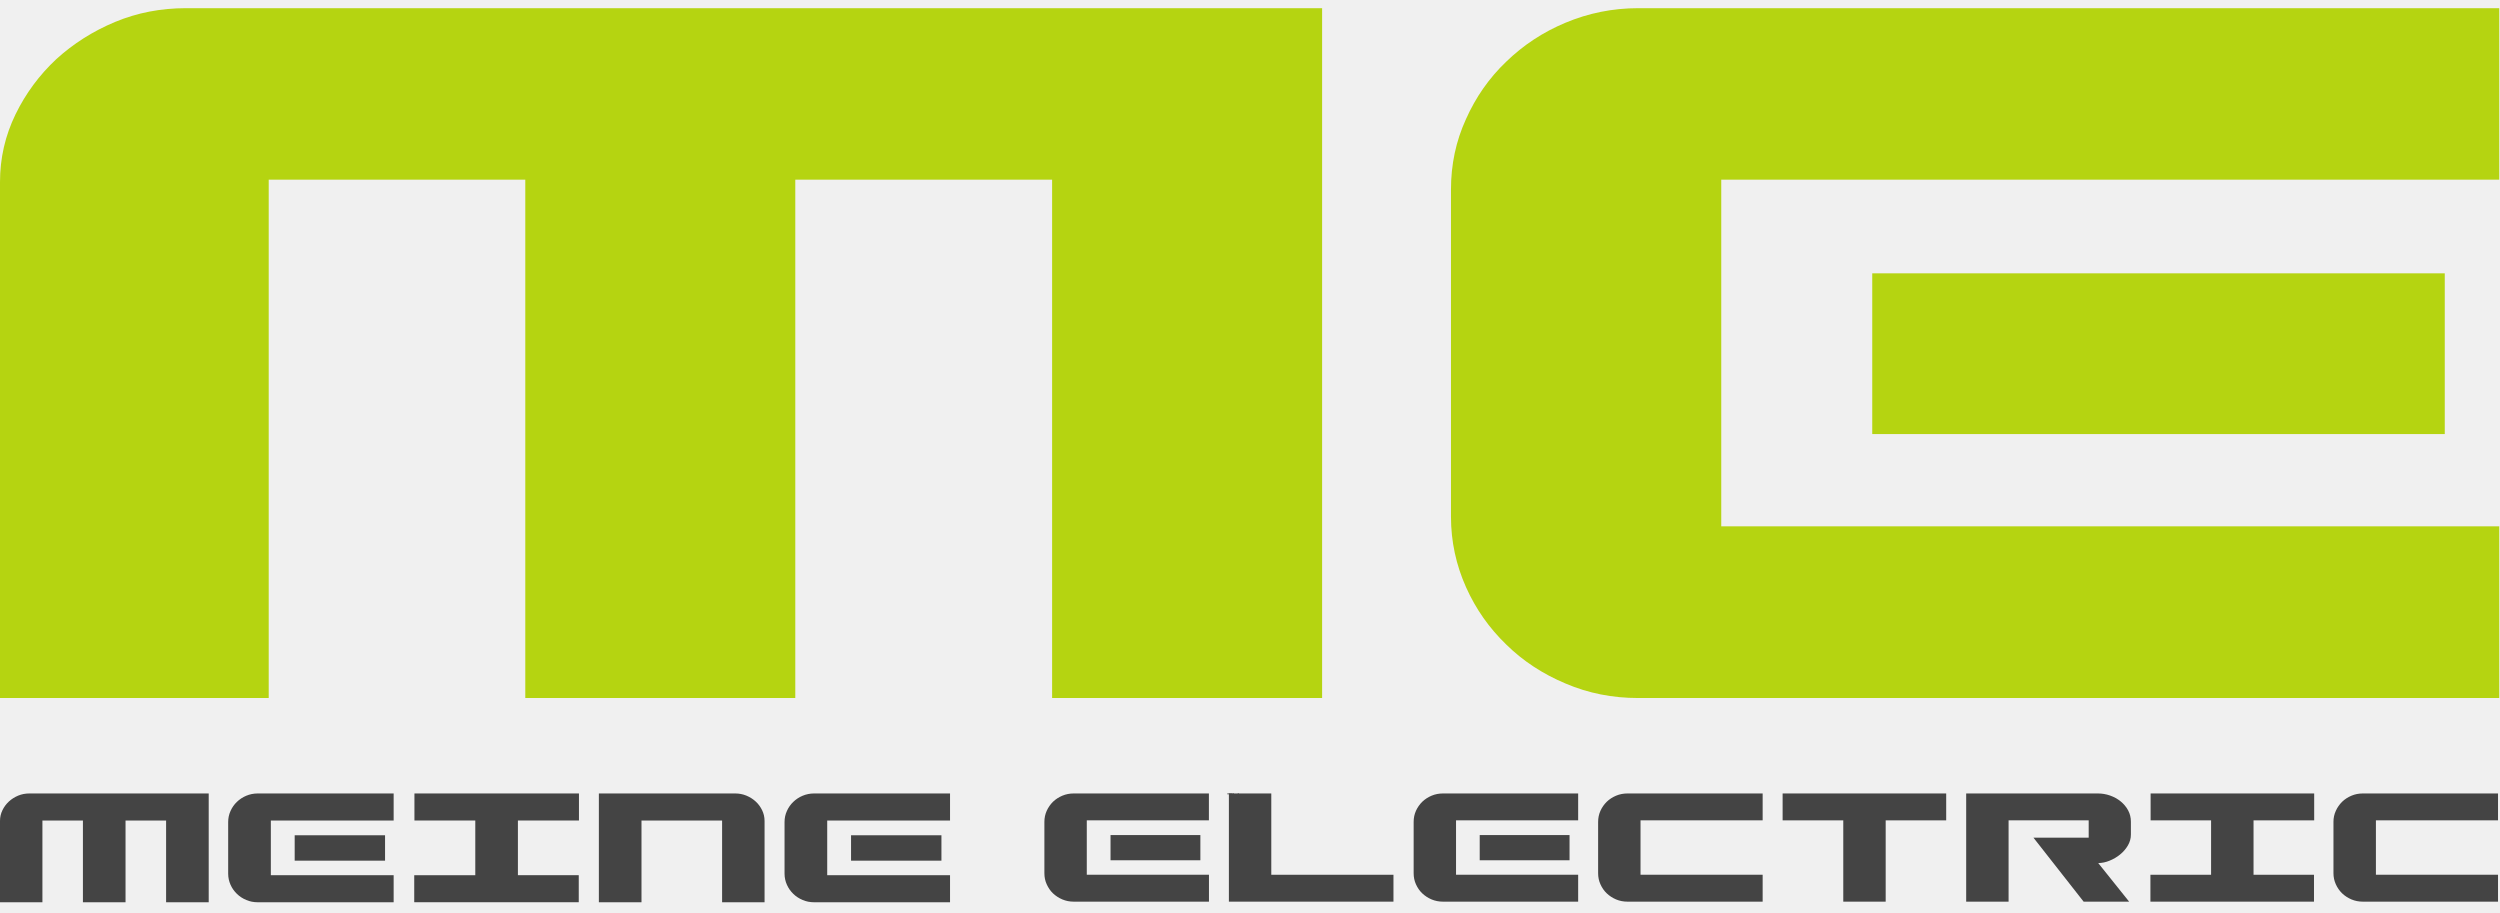
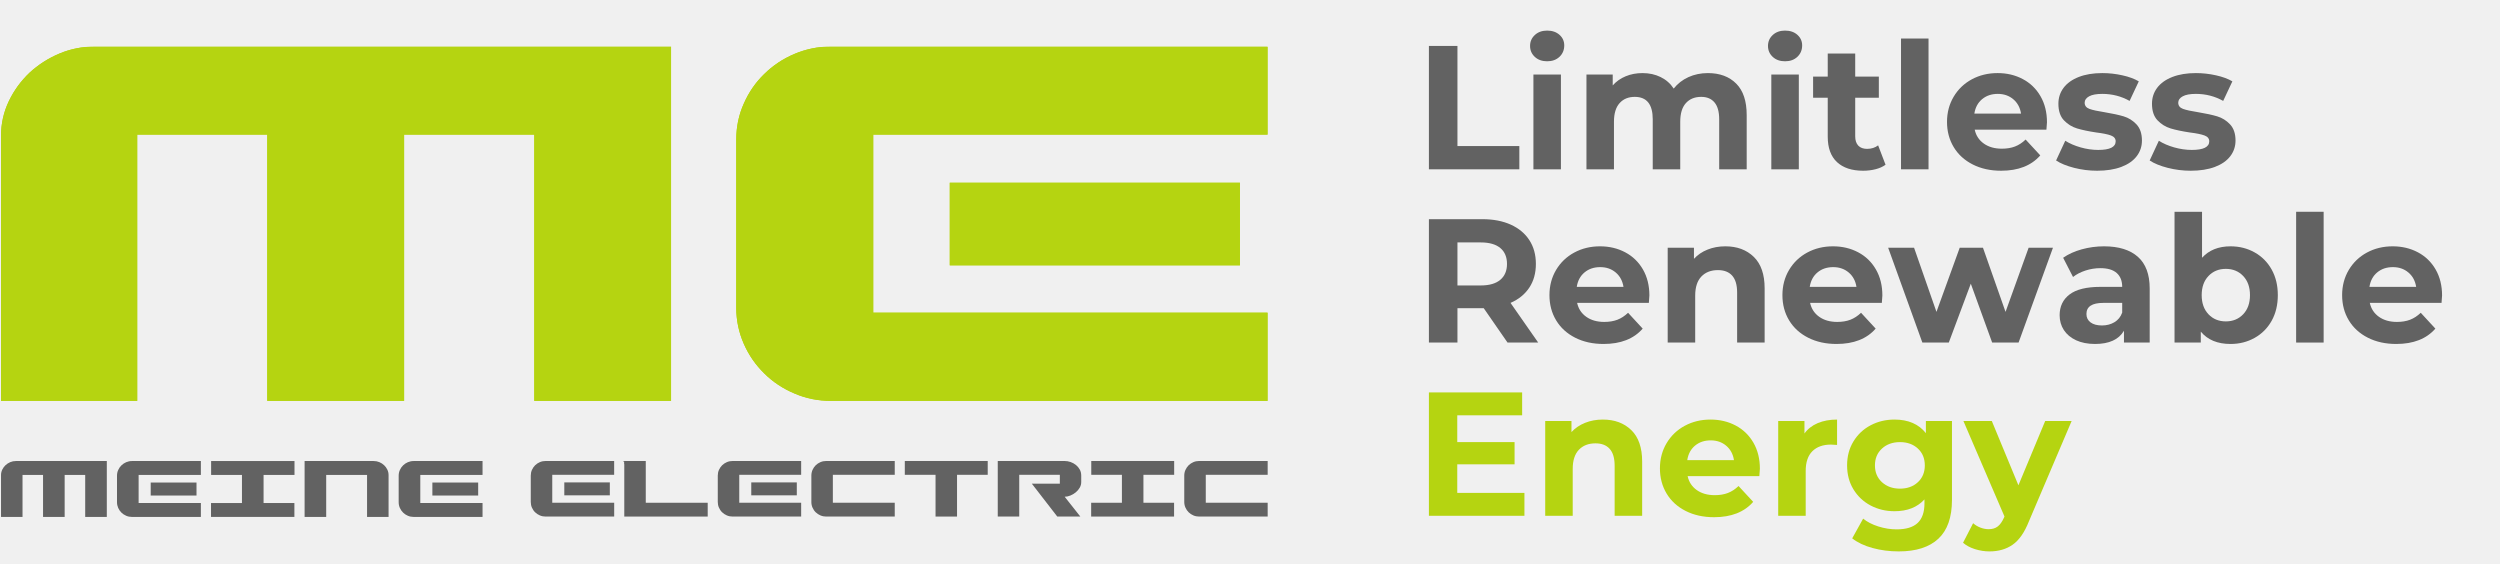
- <svg xmlns="http://www.w3.org/2000/svg" width="148" height="54" viewBox="0 0 148 54" fill="none">
-   <path d="M62.27 10.635H47.081V41.323H31.097V10.635H15.908V41.323H0V10.783C0 9.362 0.306 8.031 0.917 6.773C1.528 5.515 2.338 4.435 3.331 3.503C4.34 2.585 5.501 1.846 6.815 1.298C8.13 0.751 9.535 0.484 11.002 0.484H78.269V41.323H62.285V10.635H62.27Z" fill="#B5D411" />
-   <path d="M147.955 31.172V41.323H96.977C95.464 41.323 94.028 41.042 92.683 40.465C91.338 39.902 90.162 39.133 89.169 38.156C88.16 37.18 87.365 36.055 86.785 34.753C86.204 33.451 85.898 32.06 85.898 30.595V11.212C85.898 9.747 86.189 8.356 86.785 7.054C87.365 5.752 88.16 4.613 89.169 3.651C90.177 2.674 91.338 1.905 92.683 1.343C94.028 0.78 95.464 0.484 96.977 0.484H147.955V10.635H101.898V31.158H147.955V31.172ZM110.837 25.698V16.183H144.73V25.698H110.837Z" fill="#B5D411" />
-   <path d="M71.571 51.786V53.378H63.566C63.327 53.378 63.105 53.336 62.891 53.246C62.681 53.157 62.496 53.036 62.337 52.886C62.179 52.736 62.057 52.553 61.965 52.35C61.872 52.147 61.828 51.929 61.828 51.697V48.654C61.828 48.426 61.872 48.208 61.965 48.001C62.057 47.797 62.182 47.619 62.337 47.465C62.496 47.312 62.681 47.194 62.891 47.105C63.101 47.016 63.327 46.973 63.566 46.973H71.567V48.565H64.338V51.786H71.567H71.571ZM65.744 50.929V49.436H71.062V50.929H65.744Z" fill="#444444" />
-   <path d="M75.263 51.786H82.493V53.378H72.75V46.973H75.26V51.786H75.263Z" fill="#444444" />
-   <path d="M93.427 51.786V53.378H85.426C85.186 53.378 84.964 53.336 84.75 53.246C84.54 53.157 84.356 53.036 84.197 52.886C84.038 52.736 83.916 52.553 83.824 52.35C83.732 52.147 83.688 51.929 83.688 51.697V48.654C83.688 48.426 83.732 48.208 83.824 48.001C83.916 47.797 84.042 47.619 84.197 47.465C84.356 47.312 84.54 47.194 84.75 47.105C84.961 47.016 85.186 46.973 85.426 46.973H93.427V48.565H86.197V51.786H93.427ZM87.599 50.929V49.436H92.917V50.929H87.599Z" fill="#444444" />
-   <path d="M97.119 51.786H104.349V53.378H96.348C96.108 53.378 95.886 53.336 95.672 53.246C95.462 53.157 95.277 53.036 95.119 52.886C94.96 52.736 94.838 52.553 94.746 52.35C94.654 52.147 94.609 51.929 94.609 51.697V48.654C94.609 48.426 94.654 48.208 94.746 48.001C94.838 47.797 94.964 47.619 95.119 47.465C95.277 47.312 95.462 47.194 95.672 47.105C95.883 47.016 96.108 46.973 96.348 46.973H104.349V48.565H97.119V51.786Z" fill="#444444" />
-   <path d="M115.211 48.565H111.632V53.378H109.122V48.565H105.531V46.973H115.215V48.565H115.211Z" fill="#444444" />
-   <path d="M123.65 48.565H118.908V53.378H116.398V46.973H124.193C124.436 46.973 124.676 47.012 124.912 47.094C125.145 47.176 125.355 47.29 125.54 47.44C125.724 47.59 125.872 47.765 125.983 47.969C126.093 48.172 126.149 48.397 126.149 48.644V49.411C126.149 49.633 126.09 49.847 125.972 50.05C125.853 50.254 125.698 50.433 125.51 50.586C125.322 50.74 125.112 50.861 124.883 50.954C124.654 51.047 124.429 51.093 124.215 51.093L126.045 53.378H123.351L120.38 49.59H123.65V48.565Z" fill="#444444" />
-   <path d="M127.305 51.786H130.896V48.565H127.316V46.973H137V48.565H133.409V51.786H136.988V53.378H127.305V51.786Z" fill="#444444" />
-   <path d="M140.654 51.786H147.883V53.378H139.883C139.643 53.378 139.421 53.336 139.207 53.246C138.997 53.157 138.812 53.036 138.654 52.886C138.495 52.732 138.373 52.553 138.281 52.35C138.189 52.147 138.141 51.929 138.141 51.697V48.654C138.141 48.426 138.185 48.208 138.281 48.001C138.373 47.797 138.499 47.619 138.654 47.465C138.812 47.312 138.997 47.194 139.207 47.105C139.418 47.016 139.643 46.973 139.883 46.973H147.883V48.565H140.654V51.786Z" fill="#444444" />
-   <path d="M72.777 47.336V47.021H72.656V46.973H72.96V47.021H72.841V47.336H72.777V47.336Z" fill="#444444" />
-   <path d="M72.977 47.336V46.973H73.042L73.162 47.208L73.281 46.973H73.346V47.336H73.283V47.072L73.181 47.273H73.142L73.04 47.072V47.336H72.977H72.977Z" fill="#444444" />
-   <path d="M9.83 48.574H7.432V53.414H4.909V48.574H2.511V53.414H0V48.597C0 48.373 0.048 48.163 0.145 47.965C0.241 47.766 0.369 47.596 0.526 47.449C0.685 47.304 0.868 47.187 1.076 47.101C1.283 47.015 1.505 46.973 1.737 46.973H12.356V53.414H9.833V48.574H9.83Z" fill="#444444" />
-   <path d="M23.304 51.813V53.414H15.257C15.018 53.414 14.791 53.37 14.579 53.279C14.367 53.19 14.181 53.069 14.024 52.915C13.865 52.761 13.739 52.584 13.648 52.378C13.556 52.173 13.508 51.953 13.508 51.722V48.665C13.508 48.434 13.554 48.214 13.648 48.009C13.739 47.804 13.865 47.624 14.024 47.472C14.183 47.318 14.367 47.197 14.579 47.108C14.791 47.019 15.018 46.973 15.257 46.973H23.304V48.574H16.034V51.811H23.304V51.813ZM17.445 50.95V49.449H22.795V50.95H17.445Z" fill="#444444" />
-   <path d="M24.523 51.813H28.137V48.574H24.535V46.973H34.274V48.574H30.66V51.811H34.262V53.412H24.523V51.811V51.813Z" fill="#444444" />
-   <path d="M37.976 53.414H35.453V46.973H43.525C43.756 46.973 43.976 47.015 44.186 47.101C44.393 47.187 44.577 47.302 44.736 47.449C44.895 47.593 45.02 47.766 45.117 47.965C45.213 48.163 45.262 48.373 45.262 48.597V53.414H42.748V48.574H37.976V53.414Z" fill="#444444" />
-   <path d="M56.242 51.813V53.414H48.194C47.955 53.414 47.729 53.37 47.516 53.279C47.304 53.19 47.118 53.069 46.962 52.915C46.802 52.761 46.677 52.584 46.585 52.378C46.494 52.173 46.445 51.953 46.445 51.722V48.665C46.445 48.434 46.491 48.214 46.585 48.009C46.677 47.804 46.802 47.624 46.962 47.472C47.121 47.318 47.304 47.197 47.516 47.108C47.729 47.019 47.955 46.973 48.194 46.973H56.242V48.574H48.971V51.811H56.242V51.813ZM50.382 50.95V49.449H55.733V50.95H50.382Z" fill="#444444" />
+ <svg xmlns="http://www.w3.org/2000/svg" width="1765" height="398" viewBox="0 0 1765 398" fill="none">
+   <mask id="mask0_4600_142" style="mask-type:luminance" maskUnits="userSpaceOnUse" x="0" y="32" width="474" height="252">
+     <path d="M0.664 32.844H473.997V284H0.664V32.844Z" fill="white" />
+   </mask>
+   <g mask="url(#mask0_4600_142)">
+     <path d="M377.109 95.026H285.297V283.031H188.682V95.026H96.87V283.031H0.719V95.932C0.719 87.229 2.568 79.073 6.26 71.37C9.958 63.661 14.854 57.047 20.854 51.333C26.953 45.714 33.974 41.182 41.917 37.828C49.859 34.474 58.354 32.844 67.224 32.844H473.813V283.031H377.203V95.026H377.109Z" fill="#B5D411" />
+   </g>
+   <mask id="mask1_4600_142" style="mask-type:luminance" maskUnits="userSpaceOnUse" x="519" y="32" width="377" height="252">
+     <path d="M519.336 32.844H895.336V284H519.336V32.844Z" fill="white" />
+   </mask>
+   <g mask="url(#mask1_4600_142)">
+     <path d="M894.888 220.849V283.031H586.758C577.612 283.031 568.93 281.307 560.805 277.771C552.674 274.328 545.56 269.615 539.56 263.63C533.461 257.651 528.659 250.76 525.148 242.781C521.638 234.807 519.789 226.286 519.789 217.313V98.562C519.789 89.588 521.544 81.068 525.148 73.088C528.659 65.115 533.461 58.135 539.56 52.24C545.654 46.26 552.674 41.547 560.805 38.099C568.93 34.656 577.612 32.844 586.758 32.844H894.888V95.026H616.497V220.755H894.888V220.849ZM670.534 187.307V129.021H875.398V187.307H670.534Z" fill="#B5D411" />
+   </g>
+   <mask id="mask2_4600_142" style="mask-type:luminance" maskUnits="userSpaceOnUse" x="0" y="32" width="474" height="252">
+     <path d="M0.664 32.844H473.997V284H0.664V32.844Z" fill="white" />
+   </mask>
+   <g mask="url(#mask2_4600_142)">
+     <path d="M377.109 95.026H285.297V283.031H188.682V95.026H96.87V283.031H0.719V95.932C0.719 87.229 2.568 79.073 6.26 71.37C9.958 63.661 14.854 57.047 20.854 51.333C26.953 45.714 33.974 41.182 41.917 37.828C49.859 34.474 58.354 32.844 67.224 32.844H473.813V283.031H377.203V95.026H377.109Z" fill="#B5D411" />
+   </g>
+   <mask id="mask3_4600_142" style="mask-type:luminance" maskUnits="userSpaceOnUse" x="519" y="32" width="377" height="252">
+     <path d="M519.336 32.844H895.336V284H519.336V32.844Z" fill="white" />
+   </mask>
+   <g mask="url(#mask3_4600_142)">
+     <path d="M894.888 220.849V283.031H586.758C577.612 283.031 568.93 281.307 560.805 277.771C552.674 274.328 545.56 269.615 539.56 263.63C533.461 257.651 528.659 250.76 525.148 242.781C521.638 234.807 519.789 226.286 519.789 217.313V98.562C519.789 89.588 521.544 81.068 525.148 73.088C528.659 65.115 533.461 58.135 539.56 52.24C545.654 46.26 552.674 41.547 560.805 38.099C568.93 34.656 577.612 32.844 586.758 32.844H894.888V95.026H616.497V220.755H894.888V220.849ZM670.534 187.307V129.021H875.398V187.307H670.534Z" fill="#B5D411" />
+   </g>
+   <path d="M433.617 354.941V364.697H385.232C383.779 364.697 382.445 364.436 381.148 363.889C379.878 363.342 378.763 362.598 377.799 361.681C376.841 360.764 376.107 359.645 375.549 358.4C374.992 357.155 374.727 355.816 374.727 354.395V335.759C374.727 334.358 374.992 333.025 375.549 331.754C376.107 330.509 376.867 329.415 377.799 328.473C378.763 327.535 379.878 326.811 381.148 326.264C382.419 325.717 383.779 325.457 385.232 325.457H433.591V335.212H389.893V354.941H433.617ZM398.393 349.691V340.551H430.534V349.691H398.393Z" fill="#626262" />
+   <path d="M455.935 354.941H499.633V364.697H440.742V325.457H455.914V354.941H455.935Z" fill="#626262" />
+   <path d="M565.62 354.941V364.697H517.255C515.807 364.697 514.469 364.436 513.172 363.889C511.901 363.342 510.786 362.598 509.828 361.681C508.87 360.764 508.135 359.645 507.578 358.4C507.016 357.155 506.75 355.816 506.75 354.395V335.759C506.75 334.358 507.016 333.025 507.578 331.754C508.135 330.509 508.891 329.415 509.828 328.473C510.786 327.535 511.901 326.811 513.172 326.264C514.443 325.717 515.807 325.457 517.255 325.457H565.62V335.212H521.917V354.941H565.62ZM530.396 349.691V340.551H562.542V349.691H530.396Z" fill="#626262" />
+   <path d="M587.992 354.941H631.69V364.697H583.326C581.878 364.697 580.539 364.436 579.247 363.889C577.971 363.342 576.857 362.598 575.898 361.681C574.94 360.764 574.206 359.645 573.648 358.4C573.091 357.155 572.82 355.816 572.82 354.395V335.759C572.82 334.358 573.091 333.025 573.648 331.754C574.206 330.509 574.966 329.415 575.898 328.473C576.857 327.535 577.971 326.811 579.247 326.264C580.518 325.717 581.878 325.457 583.326 325.457H631.69V335.212H587.992V354.941Z" fill="#626262" />
+   <path d="M697.299 335.212H675.664V364.697H660.492V335.212H638.789V325.457H697.326V335.212H697.299Z" fill="#626262" />
+   <path d="M748.247 335.212H719.581V364.697H704.414V325.457H751.523C752.997 325.457 754.451 325.697 755.878 326.202C757.279 326.702 758.555 327.405 759.669 328.322C760.784 329.238 761.674 330.311 762.346 331.561C763.013 332.806 763.346 334.186 763.346 335.691V340.395C763.346 341.754 762.992 343.066 762.279 344.311C761.56 345.556 760.628 346.65 759.487 347.592C758.352 348.535 757.081 349.275 755.695 349.848C754.315 350.415 752.951 350.697 751.659 350.697L762.721 364.697H746.44L728.482 341.488H748.247V335.212Z" fill="#626262" />
+   <path d="M770.367 354.941H792.07V335.212H770.435V325.457H828.966V335.212H807.263V354.941H828.898V364.697H770.367V354.941Z" fill="#626262" />
+   <path d="M851.279 354.941H894.977V364.697H846.617C845.164 364.697 843.826 364.436 842.534 363.889C841.263 363.342 840.148 362.598 839.19 361.681C838.227 360.738 837.492 359.645 836.935 358.4C836.378 357.155 836.086 355.816 836.086 354.395V335.759C836.086 334.358 836.357 333.025 836.935 331.754C837.492 330.509 838.247 329.415 839.19 328.473C840.148 327.535 841.263 326.811 842.534 326.264C843.805 325.717 845.164 325.457 846.617 325.457H894.977V335.212H851.279V354.941Z" fill="#626262" />
+   <path d="M440.612 327.691V325.754H439.883V325.457H441.727V325.754H440.997V327.691H440.612Z" fill="#626262" />
+   <path d="M442.039 327.691V325.457H442.44L443.159 326.905L443.883 325.457H444.279V327.691H443.893V326.072L443.279 327.306H443.044L442.424 326.072V327.691H442.039Z" fill="#626262" />
+   <path d="M60.141 335.301H45.646V364.952H30.391V335.301H15.901V364.952H0.719V335.441C0.719 334.072 1.01 332.785 1.594 331.566C2.177 330.353 2.953 329.311 3.901 328.41C4.859 327.52 5.969 326.806 7.224 326.275C8.479 325.749 9.818 325.488 11.219 325.488H75.406V364.952H60.151V335.301H60.141Z" fill="#626262" />
+   <path d="M141.815 355.145V364.952H93.174C91.727 364.952 90.357 364.686 89.076 364.124C87.794 363.582 86.669 362.837 85.721 361.895C84.758 360.952 84.003 359.863 83.445 358.603C82.893 357.348 82.602 356.004 82.602 354.587V335.858C82.602 334.441 82.878 333.098 83.445 331.837C84.003 330.582 84.758 329.478 85.721 328.551C86.685 327.608 87.794 326.863 89.076 326.322C90.357 325.775 91.727 325.488 93.174 325.488H141.815V335.301H97.867V355.134H141.815V355.145ZM106.398 349.858V340.66H138.737V349.858H106.398Z" fill="#626262" />
+   <path d="M148.977 355.145H170.82V335.301H149.055V325.488H207.914V335.301H186.076V355.134H207.841V364.941H148.977V355.134V355.145Z" fill="#626262" />
+   <path d="M230.297 364.952H215.047V325.488H263.833C265.234 325.488 266.563 325.749 267.828 326.275C269.083 326.806 270.193 327.509 271.156 328.41C272.115 329.296 272.875 330.353 273.458 331.566C274.042 332.785 274.333 334.072 274.333 335.441V364.952H259.141V335.301H230.297V364.952Z" fill="#626262" />
+   <path d="M340.674 355.145V364.952H292.034C290.591 364.952 289.216 364.686 287.935 364.124C286.654 363.582 285.529 362.837 284.581 361.895C283.622 360.952 282.862 359.863 282.31 358.603C281.753 357.348 281.461 356.004 281.461 354.587V335.858C281.461 334.441 281.737 333.098 282.31 331.837C282.862 330.582 283.622 329.478 284.581 328.551C285.544 327.608 286.654 326.863 287.935 326.322C289.216 325.775 290.591 325.488 292.034 325.488H340.674V335.301H296.732V355.134H340.674V355.145ZM305.258 349.858V340.66H337.596V349.858H305.258Z" fill="#626262" />
+   <mask id="mask4_4600_142" style="mask-type:luminance" maskUnits="userSpaceOnUse" x="998" y="0" width="767" height="398">
+     <path d="M1764.67 0H998V397.333H1764.67V0Z" fill="white" />
+   </mask>
+   <g mask="url(#mask4_4600_142)">
+     <path d="M1008.81 32.43H1028.96V103.117H1072.65V119.534H1008.81V32.43Z" fill="#626262" />
+     <path d="M1082.59 52.598H1102.01V119.535H1082.59V52.598ZM1092.3 43.264C1088.72 43.264 1085.82 42.233 1083.59 40.16C1081.35 38.077 1080.23 35.504 1080.23 32.431C1080.23 29.363 1081.35 26.796 1083.59 24.723C1085.82 22.639 1088.72 21.598 1092.3 21.598C1095.86 21.598 1098.77 22.598 1101.01 24.598C1103.24 26.587 1104.36 29.072 1104.36 32.056C1104.36 35.296 1103.24 37.973 1101.01 40.098C1098.77 42.212 1095.86 43.264 1092.3 43.264Z" fill="#626262" />
+     <path d="M1205.77 51.598C1214.15 51.598 1220.82 54.072 1225.75 59.014C1230.69 63.947 1233.16 71.342 1233.16 81.202V119.535H1213.75V84.202C1213.75 78.884 1212.64 74.921 1210.43 72.306C1208.24 69.697 1205.11 68.389 1201.04 68.389C1196.48 68.389 1192.88 69.863 1190.23 72.806C1187.57 75.754 1186.25 80.129 1186.25 85.931V119.535H1166.83V84.202C1166.83 73.66 1162.6 68.389 1154.14 68.389C1149.65 68.389 1146.09 69.863 1143.43 72.806C1140.78 75.754 1139.46 80.129 1139.46 85.931V119.535H1120.04V52.598H1138.58V60.306C1141.07 57.488 1144.11 55.337 1147.73 53.848C1151.34 52.348 1155.29 51.598 1159.6 51.598C1164.34 51.598 1168.61 52.535 1172.41 54.41C1176.23 56.275 1179.31 58.983 1181.64 62.535C1184.38 59.051 1187.84 56.358 1192.02 54.452C1196.21 52.551 1200.79 51.598 1205.77 51.598Z" fill="#626262" />
+     <path d="M1250.55 52.598H1269.97V119.535H1250.55V52.598ZM1260.26 43.264C1256.68 43.264 1253.78 42.233 1251.55 40.16C1249.31 38.077 1248.2 35.504 1248.2 32.431C1248.2 29.363 1249.31 26.796 1251.55 24.723C1253.78 22.639 1256.68 21.598 1260.26 21.598C1263.83 21.598 1266.73 22.598 1268.97 24.598C1271.2 26.587 1272.32 29.072 1272.32 32.056C1272.32 35.296 1271.2 37.973 1268.97 40.098C1266.73 42.212 1263.83 43.264 1260.26 43.264Z" fill="#626262" />
+     <path d="M1331.19 116.306C1329.28 117.712 1326.93 118.764 1324.15 119.473C1321.37 120.181 1318.45 120.535 1315.38 120.535C1307.42 120.535 1301.26 118.504 1296.9 114.431C1292.55 110.363 1290.38 104.389 1290.38 96.514V69.014H1280.05V54.077H1290.38V37.785H1309.78V54.077H1326.46V69.014H1309.78V96.264C1309.78 99.087 1310.49 101.264 1311.94 102.806C1313.4 104.337 1315.46 105.098 1318.13 105.098C1321.2 105.098 1323.81 104.275 1325.96 102.618L1331.19 116.306Z" fill="#626262" />
+     <path d="M1342.12 27.203H1361.54V119.536H1342.12V27.203Z" fill="#626262" />
+     <path d="M1445.16 86.306C1445.16 86.556 1445.03 88.301 1444.78 91.535H1394.14C1395.05 95.691 1397.2 98.967 1400.59 101.368C1403.99 103.775 1408.23 104.973 1413.3 104.973C1416.79 104.973 1419.88 104.462 1422.57 103.431C1425.27 102.389 1427.77 100.754 1430.09 98.514L1440.43 109.702C1434.12 116.926 1424.91 120.535 1412.8 120.535C1405.24 120.535 1398.56 119.066 1392.76 116.118C1386.95 113.176 1382.47 109.092 1379.32 103.868C1376.17 98.634 1374.59 92.697 1374.59 86.056C1374.59 79.504 1376.15 73.592 1379.26 68.327C1382.37 63.066 1386.64 58.962 1392.07 56.014C1397.52 53.072 1403.59 51.598 1410.3 51.598C1416.85 51.598 1422.79 53.009 1428.09 55.827C1433.41 58.65 1437.58 62.691 1440.61 67.952C1443.64 73.217 1445.16 79.337 1445.16 86.306ZM1410.43 66.285C1406.04 66.285 1402.35 67.53 1399.36 70.014C1396.38 72.504 1394.55 75.905 1393.89 80.223H1426.86C1426.2 75.988 1424.37 72.608 1421.39 70.077C1418.4 67.551 1414.74 66.285 1410.43 66.285Z" fill="#626262" />
+     <path d="M1480.6 120.535C1475.04 120.535 1469.61 119.853 1464.29 118.493C1458.98 117.118 1454.75 115.389 1451.6 113.306L1458.08 99.368C1461.07 101.285 1464.67 102.848 1468.89 104.056C1473.13 105.254 1477.28 105.848 1481.35 105.848C1489.56 105.848 1493.66 103.816 1493.66 99.743C1493.66 97.842 1492.54 96.473 1490.31 95.639C1488.07 94.806 1484.63 94.108 1479.98 93.535C1474.5 92.702 1469.98 91.754 1466.41 90.681C1462.84 89.598 1459.75 87.691 1457.14 84.952C1454.53 82.202 1453.23 78.301 1453.23 73.243C1453.23 69.009 1454.45 65.259 1456.89 61.993C1459.35 58.717 1462.92 56.171 1467.6 54.348C1472.28 52.514 1477.82 51.598 1484.21 51.598C1488.94 51.598 1493.65 52.118 1498.33 53.16C1503.02 54.191 1506.9 55.613 1509.98 57.431L1503.5 71.243C1497.61 67.941 1491.17 66.285 1484.21 66.285C1480.07 66.285 1476.96 66.868 1474.87 68.035C1472.8 69.191 1471.77 70.676 1471.77 72.493C1471.77 74.577 1472.88 76.035 1475.12 76.868C1477.37 77.691 1480.94 78.473 1485.83 79.223C1491.3 80.129 1495.78 81.098 1499.27 82.139C1502.75 83.181 1505.78 85.072 1508.35 87.806C1510.92 90.546 1512.21 94.358 1512.21 99.243C1512.21 103.4 1510.96 107.092 1508.48 110.327C1505.99 113.566 1502.36 116.077 1497.58 117.868C1492.82 119.645 1487.15 120.535 1480.6 120.535Z" fill="#626262" />
+     <path d="M1546.67 120.535C1541.11 120.535 1535.68 119.853 1530.36 118.493C1525.05 117.118 1520.82 115.389 1517.67 113.306L1524.15 99.368C1527.14 101.285 1530.74 102.848 1534.96 104.056C1539.2 105.254 1543.35 105.848 1547.42 105.848C1555.63 105.848 1559.73 103.816 1559.73 99.743C1559.73 97.842 1558.61 96.473 1556.38 95.639C1554.14 94.806 1550.7 94.108 1546.05 93.535C1540.57 92.702 1536.05 91.754 1532.48 90.681C1528.91 89.598 1525.82 87.691 1523.21 84.952C1520.6 82.202 1519.3 78.301 1519.3 73.243C1519.3 69.009 1520.52 65.259 1522.96 61.993C1525.42 58.717 1528.99 56.171 1533.67 54.348C1538.35 52.514 1543.89 51.598 1550.28 51.598C1555.01 51.598 1559.72 52.118 1564.4 53.16C1569.09 54.191 1572.97 55.613 1576.05 57.431L1569.57 71.243C1563.68 67.941 1557.24 66.285 1550.28 66.285C1546.14 66.285 1543.03 66.868 1540.94 68.035C1538.87 69.191 1537.84 70.676 1537.84 72.493C1537.84 74.577 1538.95 76.035 1541.19 76.868C1543.44 77.691 1547.01 78.473 1551.9 79.223C1557.37 80.129 1561.85 81.098 1565.34 82.139C1568.82 83.181 1571.85 85.072 1574.42 87.806C1576.99 90.546 1578.28 94.358 1578.28 99.243C1578.28 103.4 1577.03 107.092 1574.55 110.327C1572.06 113.566 1568.43 116.077 1563.65 117.868C1558.89 119.645 1553.22 120.535 1546.67 120.535Z" fill="#626262" />
+     <path d="M1064.31 241.842L1047.5 217.572H1028.96V241.842H1008.81V154.738H1046.52C1054.23 154.738 1060.92 156.025 1066.6 158.592C1072.28 161.165 1076.66 164.816 1079.73 169.551C1082.8 174.275 1084.33 179.874 1084.33 186.342C1084.33 192.816 1082.78 198.4 1079.67 203.092C1076.55 207.775 1072.14 211.358 1066.42 213.842L1085.96 241.842H1064.31ZM1063.94 186.342C1063.94 181.457 1062.36 177.707 1059.21 175.092C1056.05 172.467 1051.45 171.155 1045.4 171.155H1028.96V201.53H1045.4C1051.45 201.53 1056.05 200.207 1059.21 197.551C1062.36 194.884 1063.94 191.15 1063.94 186.342Z" fill="#626262" />
+     <path d="M1164.47 208.611C1164.47 208.861 1164.34 210.605 1164.09 213.84H1113.45C1114.36 217.996 1116.52 221.272 1119.91 223.673C1123.31 226.079 1127.54 227.277 1132.61 227.277C1136.1 227.277 1139.19 226.767 1141.89 225.736C1144.58 224.694 1147.08 223.059 1149.41 220.819L1159.74 232.007C1153.43 239.23 1144.22 242.84 1132.11 242.84C1124.56 242.84 1117.88 241.371 1112.07 238.423C1106.27 235.48 1101.79 231.397 1098.64 226.173C1095.48 220.939 1093.91 215.001 1093.91 208.361C1093.91 201.809 1095.46 195.897 1098.57 190.632C1101.68 185.371 1105.95 181.267 1111.39 178.319C1116.83 175.376 1122.91 173.902 1129.61 173.902C1136.17 173.902 1142.1 175.314 1147.41 178.132C1152.72 180.954 1156.9 184.996 1159.93 190.257C1162.95 195.522 1164.47 201.642 1164.47 208.611ZM1129.74 188.59C1125.35 188.59 1121.66 189.835 1118.68 192.319C1115.69 194.809 1113.86 198.21 1113.2 202.527H1146.18C1145.51 198.293 1143.68 194.913 1140.7 192.382C1137.71 189.855 1134.06 188.59 1129.74 188.59Z" fill="#626262" />
+     <path d="M1218.08 173.902C1226.38 173.902 1233.08 176.392 1238.18 181.361C1243.28 186.335 1245.83 193.715 1245.83 203.507V241.84H1226.41V206.507C1226.41 201.189 1225.25 197.225 1222.93 194.611C1220.61 192.001 1217.25 190.694 1212.85 190.694C1207.96 190.694 1204.06 192.21 1201.16 195.236C1198.26 198.267 1196.81 202.767 1196.81 208.736V241.84H1177.39V174.902H1195.93V182.736C1198.5 179.918 1201.69 177.746 1205.52 176.215C1209.33 174.673 1213.52 173.902 1218.08 173.902Z" fill="#626262" />
+     <path d="M1328.95 208.611C1328.95 208.861 1328.83 210.605 1328.58 213.84H1277.93C1278.85 217.996 1281 221.272 1284.39 223.673C1287.79 226.079 1292.03 227.277 1297.1 227.277C1300.58 227.277 1303.67 226.767 1306.37 225.736C1309.06 224.694 1311.57 223.059 1313.89 220.819L1324.22 232.007C1317.92 239.23 1308.71 242.84 1296.6 242.84C1289.04 242.84 1282.36 241.371 1276.56 238.423C1270.75 235.48 1266.27 231.397 1263.12 226.173C1259.96 220.939 1258.39 215.001 1258.39 208.361C1258.39 201.809 1259.94 195.897 1263.06 190.632C1266.17 185.371 1270.44 181.267 1275.87 178.319C1281.31 175.376 1287.39 173.902 1294.1 173.902C1300.65 173.902 1306.58 175.314 1311.89 178.132C1317.21 180.954 1321.38 184.996 1324.41 190.257C1327.44 195.522 1328.95 201.642 1328.95 208.611ZM1294.22 188.59C1289.83 188.59 1286.15 189.835 1283.16 192.319C1280.17 194.809 1278.35 198.21 1277.68 202.527H1310.66C1309.99 198.293 1308.17 194.913 1305.18 192.382C1302.19 189.855 1298.54 188.59 1294.22 188.59Z" fill="#626262" />
+     <path d="M1449.39 174.902L1425.12 241.84H1406.46L1391.39 200.277L1375.85 241.84H1357.18L1333.04 174.902H1351.33L1367.14 220.194L1383.56 174.902H1399.98L1415.91 220.194L1432.21 174.902H1449.39Z" fill="#626262" />
+     <path d="M1485.46 173.902C1495.83 173.902 1503.79 176.376 1509.35 181.319C1514.9 186.251 1517.68 193.689 1517.68 203.632V241.84H1499.52V233.507C1495.86 239.73 1489.07 242.84 1479.12 242.84C1473.97 242.84 1469.5 241.97 1465.73 240.236C1461.96 238.486 1459.08 236.079 1457.08 233.007C1455.09 229.939 1454.1 226.454 1454.1 222.548C1454.1 216.329 1456.44 211.439 1461.12 207.882C1465.82 204.314 1473.06 202.527 1482.85 202.527H1498.27C1498.27 198.293 1496.98 195.038 1494.41 192.757C1491.84 190.465 1487.99 189.319 1482.85 189.319C1479.28 189.319 1475.77 189.882 1472.33 191.007C1468.88 192.132 1465.96 193.647 1463.56 195.548L1456.58 181.986C1460.23 179.418 1464.61 177.434 1469.71 176.027C1474.82 174.611 1480.07 173.902 1485.46 173.902ZM1483.98 229.777C1487.28 229.777 1490.22 229.017 1492.79 227.486C1495.37 225.944 1497.2 223.684 1498.27 220.694V213.84H1484.96C1477 213.84 1473.02 216.454 1473.02 221.673C1473.02 224.173 1473.99 226.152 1475.93 227.611C1477.89 229.059 1480.57 229.777 1483.98 229.777Z" fill="#626262" />
+     <path d="M1574.78 173.904C1581 173.904 1586.66 175.336 1591.76 178.195C1596.87 181.06 1600.88 185.086 1603.78 190.279C1606.68 195.461 1608.14 201.487 1608.14 208.362C1608.14 215.253 1606.68 221.294 1603.78 226.487C1600.88 231.669 1596.87 235.69 1591.76 238.549C1586.66 241.414 1581 242.841 1574.78 242.841C1565.57 242.841 1558.56 239.94 1553.76 234.133V241.841H1535.22V149.508H1554.64V181.987C1559.52 176.602 1566.24 173.904 1574.78 173.904ZM1571.43 226.904C1576.41 226.904 1580.5 225.227 1583.7 221.862C1586.89 218.503 1588.49 214.003 1588.49 208.362C1588.49 202.727 1586.89 198.227 1583.7 194.862C1580.5 191.503 1576.41 189.82 1571.43 189.82C1566.45 189.82 1562.37 191.503 1559.18 194.862C1555.98 198.227 1554.39 202.727 1554.39 208.362C1554.39 214.003 1555.98 218.503 1559.18 221.862C1562.37 225.227 1566.45 226.904 1571.43 226.904Z" fill="#626262" />
+     <path d="M1621.07 149.508H1640.49V241.841H1621.07V149.508Z" fill="#626262" />
+     <path d="M1724.1 208.611C1724.1 208.861 1723.98 210.605 1723.73 213.84H1673.08C1674 217.996 1676.15 221.272 1679.54 223.673C1682.94 226.079 1687.17 227.277 1692.25 227.277C1695.73 227.277 1698.82 226.767 1701.52 225.736C1704.21 224.694 1706.72 223.059 1709.04 220.819L1719.37 232.007C1713.07 239.23 1703.86 242.84 1691.75 242.84C1684.19 242.84 1677.51 241.371 1671.71 238.423C1665.9 235.48 1661.42 231.397 1658.27 226.173C1655.11 220.939 1653.54 215.001 1653.54 208.361C1653.54 201.809 1655.09 195.897 1658.21 190.632C1661.32 185.371 1665.59 181.267 1671.02 178.319C1676.46 175.376 1682.54 173.902 1689.25 173.902C1695.8 173.902 1701.73 175.314 1707.04 178.132C1712.36 180.954 1716.53 184.996 1719.56 190.257C1722.59 195.522 1724.1 201.642 1724.1 208.611ZM1689.37 188.59C1684.98 188.59 1681.29 189.835 1678.31 192.319C1675.32 194.809 1673.5 198.21 1672.83 202.527H1705.81C1705.14 198.293 1703.32 194.913 1700.33 192.382C1697.34 189.855 1693.69 188.59 1689.37 188.59Z" fill="#626262" />
+     <path d="M1076.25 347.98V364.147H1008.81V277.043H1074.63V293.21H1028.83V312.126H1069.29V327.814H1028.83V347.98H1076.25Z" fill="#B5D411" />
+     <path d="M1131.61 296.211C1139.91 296.211 1146.61 298.701 1151.71 303.669C1156.81 308.643 1159.36 316.023 1159.36 325.815V364.148H1139.94V328.815C1139.94 323.497 1138.78 319.534 1136.46 316.919C1134.14 314.31 1130.78 313.003 1126.38 313.003C1121.49 313.003 1117.59 314.518 1114.69 317.544C1111.79 320.576 1110.34 325.076 1110.34 331.044V364.148H1090.92V297.211H1109.46V305.044C1112.03 302.227 1115.22 300.055 1119.05 298.523C1122.86 296.982 1127.05 296.211 1131.61 296.211Z" fill="#B5D411" />
+     <path d="M1242.48 330.919C1242.48 331.169 1242.35 332.914 1242.1 336.148H1191.46C1192.37 340.305 1194.52 343.581 1197.91 345.982C1201.32 348.388 1205.55 349.586 1210.62 349.586C1214.11 349.586 1217.2 349.076 1219.89 348.044C1222.59 347.003 1225.09 345.367 1227.41 343.128L1237.75 354.315C1231.44 361.539 1222.23 365.148 1210.12 365.148C1202.57 365.148 1195.88 363.68 1190.08 360.732C1184.27 357.789 1179.79 353.706 1176.64 348.482C1173.49 343.247 1171.91 337.31 1171.91 330.669C1171.91 324.117 1173.47 318.206 1176.58 312.94C1179.69 307.68 1183.96 303.576 1189.39 300.628C1194.84 297.685 1200.91 296.211 1207.62 296.211C1214.17 296.211 1220.11 297.622 1225.41 300.44C1230.73 303.263 1234.9 307.305 1237.93 312.565C1240.96 317.831 1242.48 323.951 1242.48 330.919ZM1207.75 310.898C1203.36 310.898 1199.67 312.143 1196.68 314.628C1193.7 317.117 1191.87 320.518 1191.21 324.836H1224.18C1223.52 320.602 1221.69 317.221 1218.71 314.69C1215.72 312.164 1212.07 310.898 1207.75 310.898Z" fill="#B5D411" />
+     <path d="M1273.95 306.044C1276.27 302.81 1279.4 300.367 1283.34 298.711C1287.29 297.044 1291.83 296.211 1296.97 296.211V314.128C1294.81 313.961 1293.36 313.878 1292.61 313.878C1287.06 313.878 1282.7 315.435 1279.55 318.544C1276.4 321.659 1274.82 326.326 1274.82 332.544V364.148H1255.41V297.211H1273.95V306.044Z" fill="#B5D411" />
+     <path d="M1378.09 297.211V352.94C1378.09 365.216 1374.89 374.341 1368.51 380.315C1362.11 386.299 1352.78 389.294 1340.51 389.294C1334.03 389.294 1327.89 388.503 1322.09 386.919C1316.28 385.346 1311.47 383.07 1307.65 380.086L1315.38 366.148C1318.2 368.466 1321.76 370.305 1326.07 371.669C1330.39 373.044 1334.7 373.732 1339.03 373.732C1345.73 373.732 1350.68 372.216 1353.88 369.19C1357.07 366.159 1358.67 361.581 1358.67 355.44V352.586C1353.61 358.143 1346.57 360.919 1337.53 360.919C1331.39 360.919 1325.76 359.576 1320.65 356.878C1315.55 354.169 1311.51 350.372 1308.53 345.482C1305.54 340.596 1304.05 334.956 1304.05 328.565C1304.05 322.18 1305.54 316.539 1308.53 311.648C1311.51 306.747 1315.55 302.951 1320.65 300.253C1325.76 297.56 1331.39 296.211 1337.53 296.211C1347.23 296.211 1354.61 299.409 1359.67 305.794V297.211H1378.09ZM1341.38 344.982C1346.52 344.982 1350.72 343.471 1354.01 340.44C1357.28 337.414 1358.92 333.456 1358.92 328.565C1358.92 323.664 1357.28 319.701 1354.01 316.669C1350.72 313.643 1346.52 312.128 1341.38 312.128C1336.24 312.128 1332.01 313.643 1328.69 316.669C1325.37 319.701 1323.71 323.664 1323.71 328.565C1323.71 333.456 1325.37 337.414 1328.69 340.44C1332.01 343.471 1336.24 344.982 1341.38 344.982Z" fill="#B5D411" />
+     <path d="M1462.58 297.211L1432.33 368.253C1429.26 375.971 1425.46 381.409 1420.93 384.565C1416.42 387.716 1410.97 389.294 1404.58 389.294C1401.09 389.294 1397.65 388.753 1394.25 387.669C1390.86 386.586 1388.08 385.091 1385.91 383.19L1393.02 369.378C1394.5 370.695 1396.22 371.732 1398.16 372.482C1400.12 373.232 1402.05 373.607 1403.96 373.607C1406.61 373.607 1408.76 372.961 1410.41 371.669C1412.08 370.388 1413.58 368.258 1414.91 365.273L1415.16 364.648L1386.16 297.211H1406.21L1425 342.628L1443.91 297.211H1462.58Z" fill="#B5D411" />
+   </g>
</svg>
